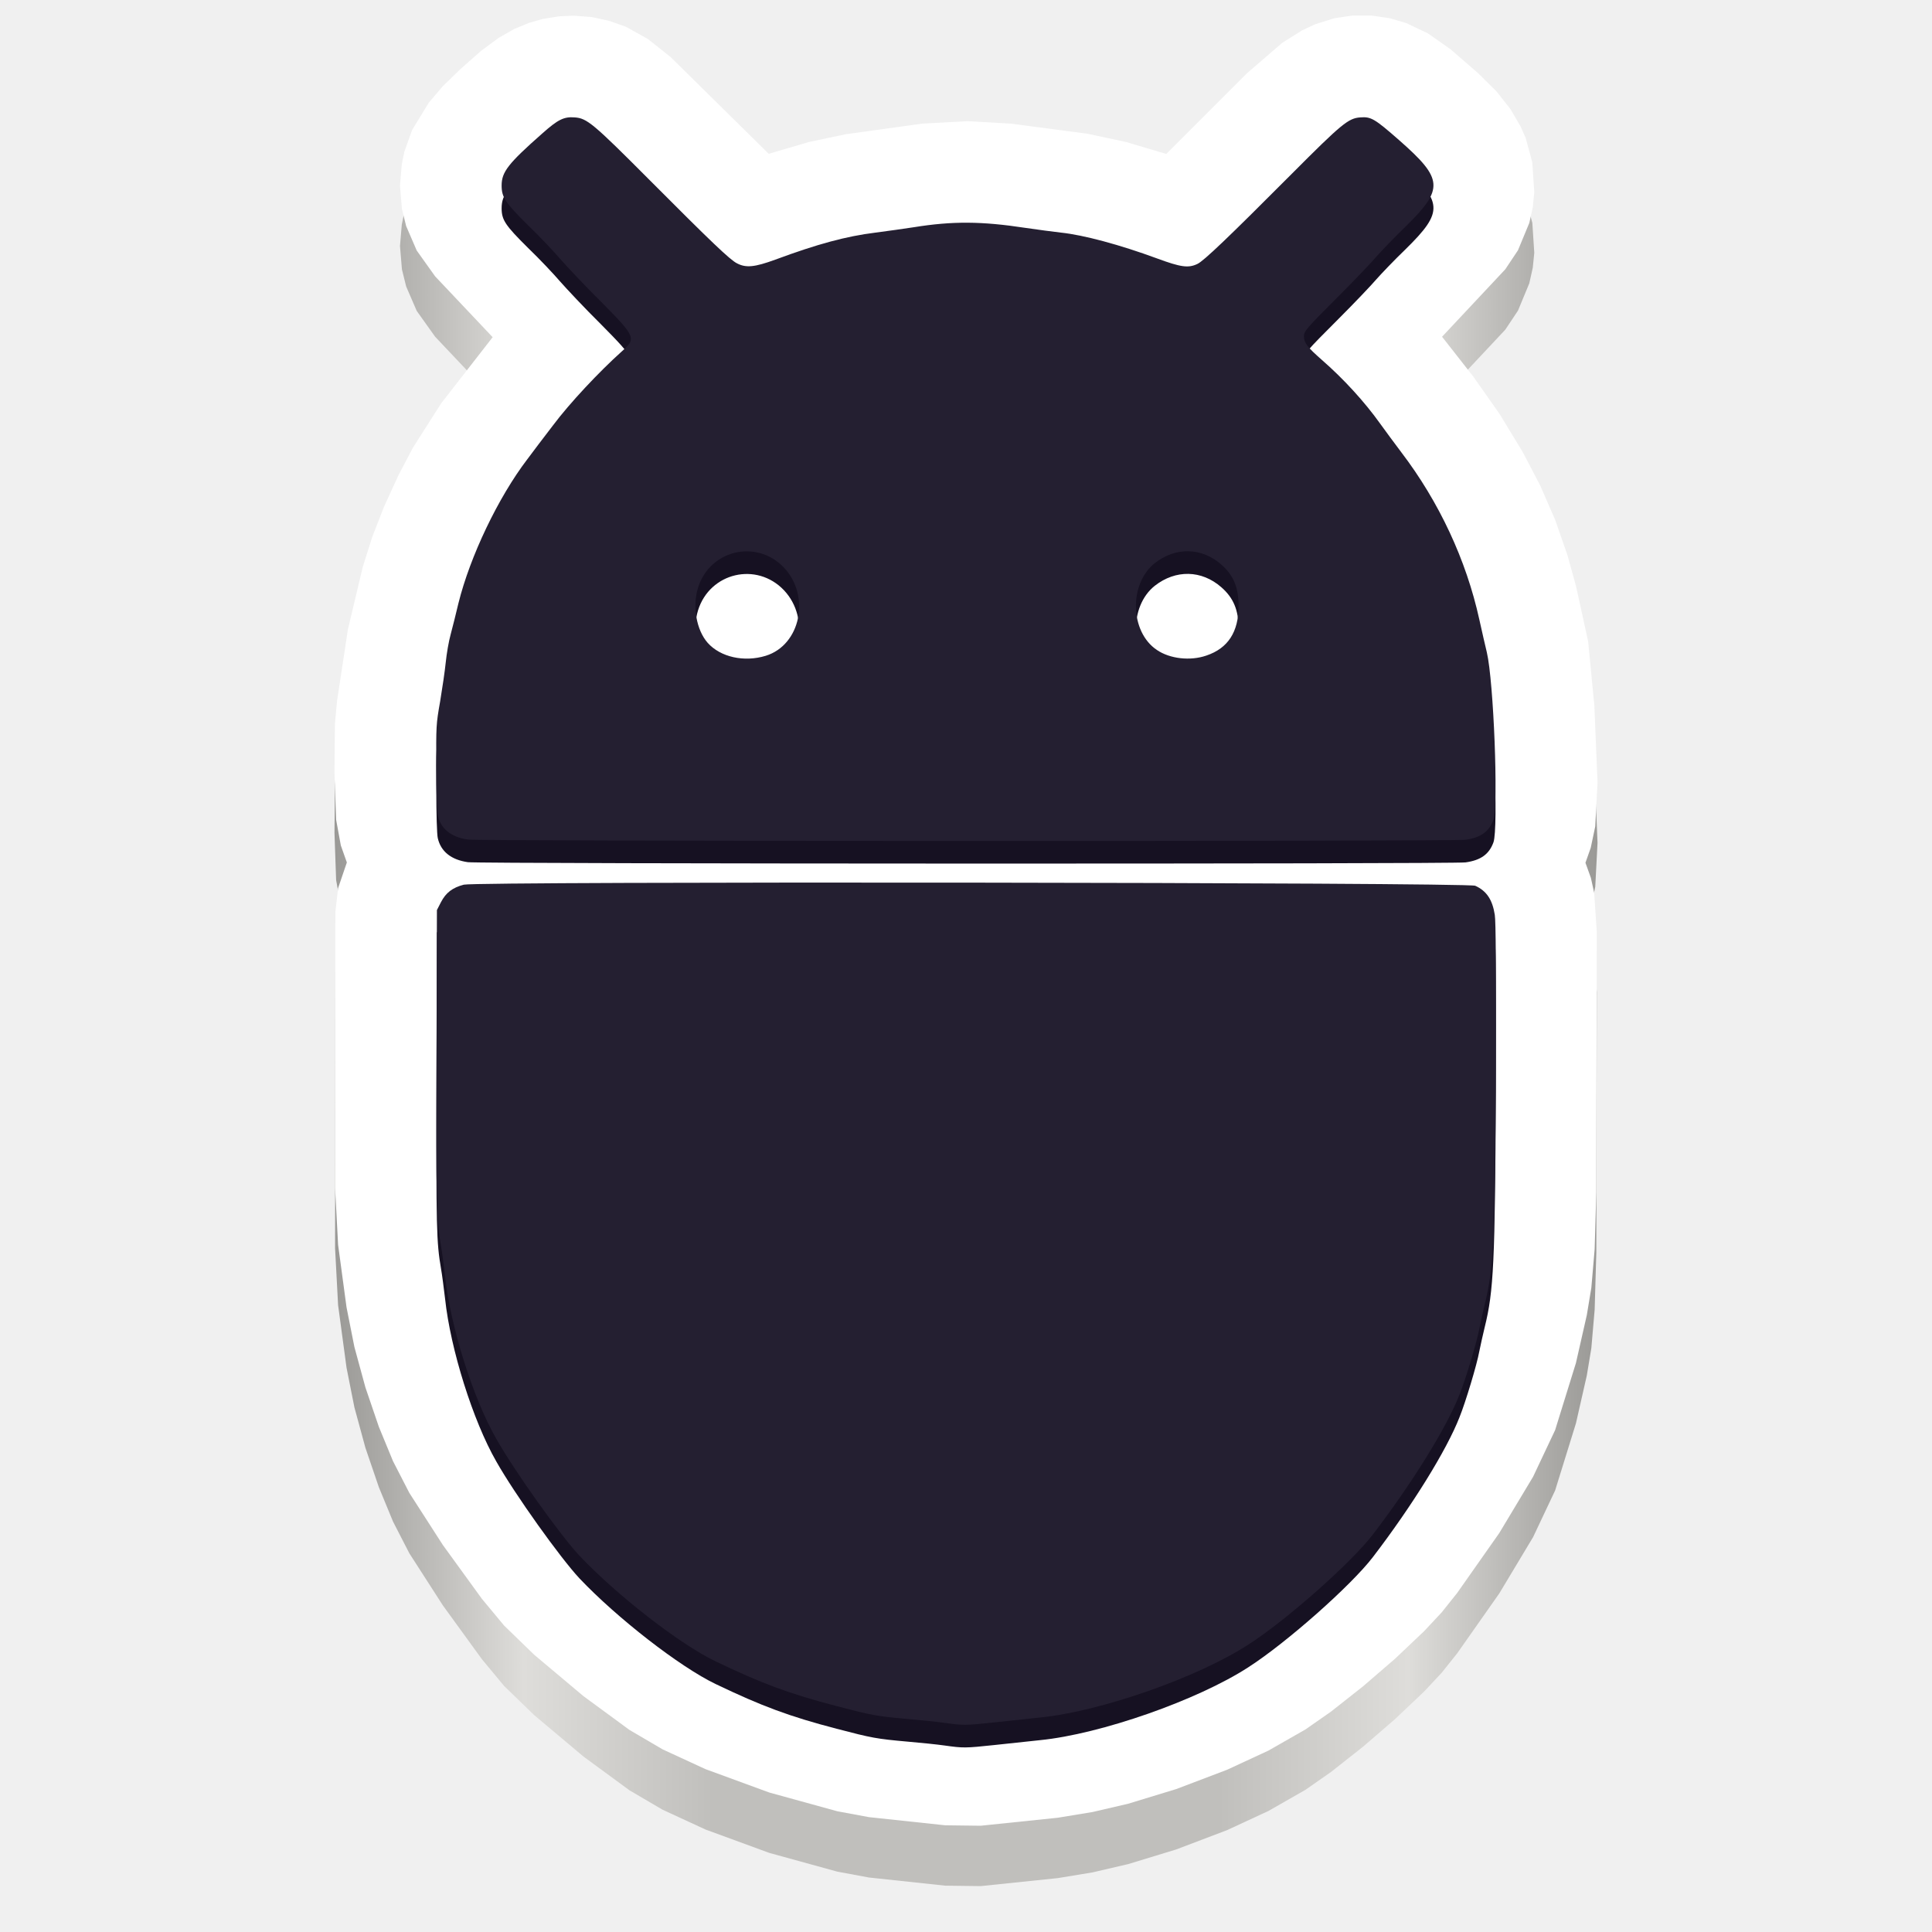
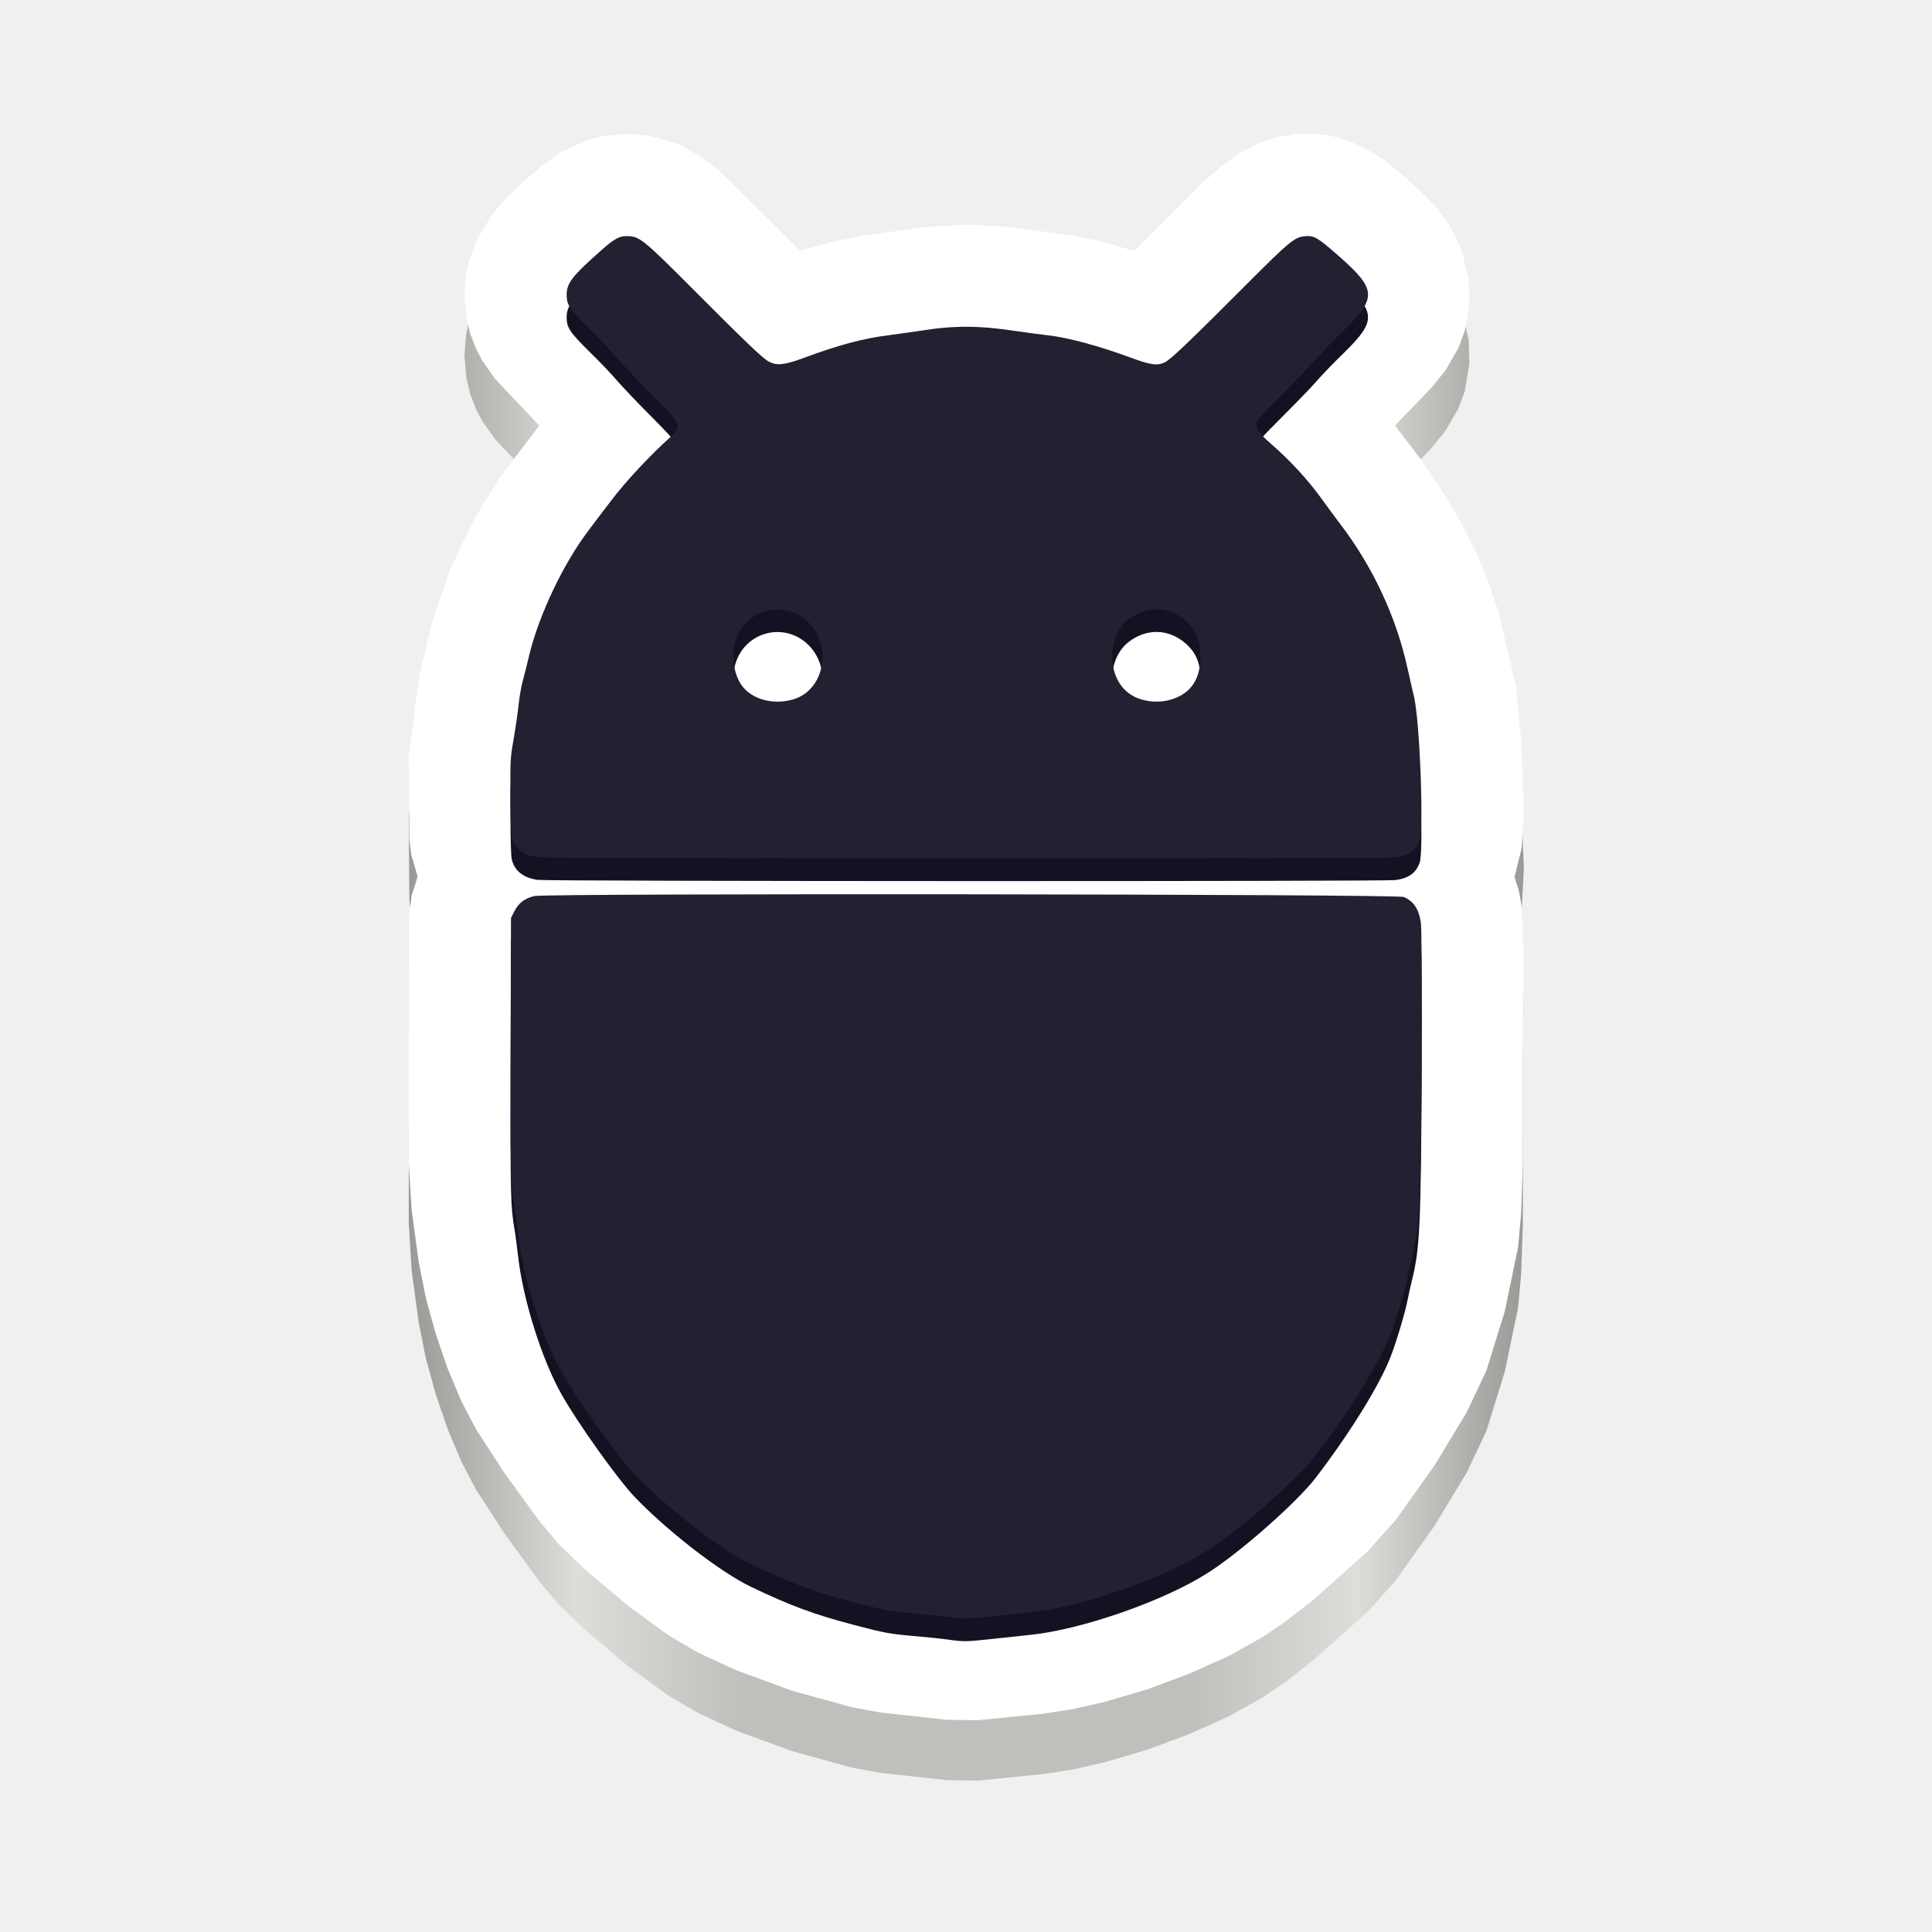
<svg xmlns="http://www.w3.org/2000/svg" width="128" height="128" viewBox="0 0 128 128">
  <defs>
-     <linearGradient id="g1" gradientUnits="userSpaceOnUse" x1="22.16" y1="0" x2="105.84" y2="0">
+     <linearGradient id="g1" gradientUnits="userSpaceOnUse" x1="27.08" y1="0" x2="100.96" y2="0">
      <stop offset="0" stop-color="#9a9996" />
      <stop offset="0.15" stop-color="#deddda" />
      <stop offset="0.3" stop-color="#c0bfbc" />
      <stop offset="0.7" stop-color="#c0bfbc" />
      <stop offset="0.85" stop-color="#deddda" />
      <stop offset="1" stop-color="#9a9996" />
    </linearGradient>
  </defs>
  <g id="body">
-     <path id="body-chin" d="M22.98 61.14L22.4 62.84L22.22 64.41L22.2 82.7L22.4 86.47L22.96 90.62L23.48 93.24L24.21 95.92L25.1 98.53L26.04 100.81L27.12 102.91L29.34 106.36L31.93 109.93L33.4 111.7L35.39 113.63L38.65 116.37L41.7 118.61L43.9 119.9L46.74 121.21L50.97 122.76L55.47 124L57.57 124.39L62.62 124.93L64.97 124.96L70.08 124.43L72.39 124.05L74.75 123.5L77.93 122.53L81.3 121.25L84.04 119.98L86.49 118.58L88.18 117.4L90.31 115.72L92.42 113.9L94.35 112.07L95.51 110.83L96.54 109.54L99.33 105.57L101.57 101.84L103.03 98.75L104.41 94.3L105.13 91.13L105.43 89.32L105.65 86.77L105.76 82.99L105.79 65.73L105.62 63.16L105.4 62.16L105.04 61.16L105.39 60.17L105.69 58.75L105.84 55.84L105.63 50.74L105.22 46.5L104.42 42.85L103.85 40.79L103.04 38.46L102.05 36.18L100.88 33.94L99.36 31.44L97.61 28.95L95.54 26.31L99.73 21.84L100.57 20.58L101.32 18.77L101.55 17.74L101.65 16.75L101.52 14.76L101.08 13.14L100.75 12.39L100.08 11.24L99.16 10.07L97.94 8.86L96.11 7.27L94.6 6.21L93.17 5.53L92.09 5.21L90.87 5.03L89.6 5.03L88.4 5.21L87.15 5.6L86.27 6.01L84.95 6.84L82.63 8.84L77.27 14.2L74.61 13.41L72.04 12.86L66.96 12.19L64.1 12.03L61.1 12.19L56.06 12.89L53.59 13.41L50.93 14.19L44.43 7.78L42.92 6.58L41.46 5.77L40.35 5.38L39.21 5.13L38.01 5.04L37.05 5.08L35.94 5.26L35.04 5.52L34.07 5.92L33.05 6.5L31.86 7.38L30.48 8.6L29.33 9.72L28.41 10.8L27.3 12.62L26.79 14.05L26.62 14.88L26.5 16.3L26.63 17.85L26.91 18.98L27.61 20.6L28.83 22.31L32.64 26.34L29.23 30.72L27.37 33.64L26.41 35.46L25.43 37.6L24.66 39.58L24.04 41.54L23.05 45.7L22.33 50.44L22.19 51.96L22.16 55.17L22.27 58.31L22.58 60.01Z" fill="url(#g1)" />
-     <path id="body-face" d="M22.98 57.14L22.40 58.84L22.22 60.41L22.20 78.70L22.40 82.47L22.96 86.62L23.48 89.24L24.21 91.92L25.10 94.53L26.04 96.81L27.12 98.91L29.34 102.36L31.93 105.93L33.40 107.70L35.39 109.63L38.65 112.37L41.70 114.61L43.90 115.90L46.74 117.21L50.97 118.76L55.47 120.00L57.57 120.39L62.62 120.93L64.97 120.96L70.08 120.43L72.39 120.05L74.75 119.50L77.93 118.53L81.30 117.25L84.04 115.98L86.49 114.58L88.18 113.40L90.31 111.72L92.42 109.90L94.35 108.07L95.51 106.83L96.54 105.54L99.33 101.57L101.57 97.84L103.03 94.75L104.41 90.30L105.13 87.13L105.43 85.32L105.65 82.77L105.76 78.99L105.79 61.73L105.62 59.16L105.40 58.16L105.04 57.16L105.39 56.17L105.69 54.75L105.84 51.84L105.63 46.74L105.22 42.50L104.42 38.85L103.85 36.79L103.04 34.46L102.05 32.18L100.88 29.94L99.36 27.44L97.61 24.95L95.54 22.31L99.73 17.84L100.57 16.58L101.32 14.77L101.55 13.74L101.65 12.75L101.52 10.76L101.08 9.14L100.75 8.39L100.08 7.24L99.16 6.07L97.94 4.86L96.11 3.27L94.60 2.21L93.17 1.53L92.09 1.21L90.87 1.03L89.60 1.03L88.40 1.21L87.15 1.60L86.27 2.01L84.95 2.84L82.63 4.84L77.27 10.20L74.61 9.41L72.04 8.86L66.96 8.19L64.10 8.03L61.10 8.19L56.06 8.89L53.59 9.41L50.93 10.19L44.43 3.78L42.92 2.58L41.46 1.77L40.35 1.38L39.21 1.13L38.01 1.04L37.05 1.08L35.94 1.26L35.04 1.52L34.07 1.92L33.05 2.50L31.86 3.38L30.48 4.60L29.33 5.72L28.41 6.80L27.30 8.62L26.79 10.05L26.62 10.88L26.50 12.30L26.63 13.85L26.91 14.98L27.61 16.60L28.83 18.31L32.64 22.34L29.23 26.72L27.37 29.64L26.41 31.46L25.43 33.60L24.66 35.58L24.04 37.54L23.05 41.70L22.33 46.44L22.19 47.96L22.16 51.17L22.27 54.31L22.58 56.01Z" fill="#ffffff" />
+     <path id="body-chin" d="M27.67 62.08L27.27 63.34L27.09 64.91L27.08 81.05L27.27 84.14L27.74 87.61L28.21 89.98L28.86 92.34L29.65 94.65L30.55 96.8L31.52 98.66L33.4 101.56L35.76 104.81L37.03 106.32L38.77 107.99L41.59 110.37L44.28 112.34L46.27 113.5L48.78 114.66L52.49 116.02L56.44 117.11L58.35 117.46L62.72 117.94L64.78 117.97L69.17 117.53L71.15 117.22L73.24 116.74L76.05 115.91L78.81 114.88L81.45 113.69L83.65 112.46L85.18 111.42L87.02 109.99L90.62 106.77L92.48 104.69L95.04 101.09L97.17 97.57L98.48 94.8L99.7 90.86L100.58 86.62L100.78 84.38L100.89 81.17L100.92 66.61L100.81 64.03L100.62 62.98L100.34 62.11L100.82 60.17L100.96 57.54L100.78 53.11L100.44 49.5L99.29 44.57L98.59 42.49L97.75 40.52L96.74 38.52L95.54 36.51L94.07 34.35L92.42 32.19L94.79 29.74L95.77 28.54L96.63 27.04L97.04 25.94L97.35 24.12L97.3 22.5L96.85 20.62L96.12 19.08L95.34 17.97L94.46 17L92.82 15.5L91.58 14.51L90.29 13.74L89.41 13.36L88.36 13.04L87.17 12.86L85.93 12.87L84.59 13.09L83.56 13.42L82.01 14.22L80.97 14.97L79.72 16.06L75.15 20.62L72.86 19.98L70.89 19.58L66.65 19.02L64.09 18.88L61.4 19.03L57.21 19.61L55.09 20.03L53.02 20.61L47.65 15.33L46.42 14.37L45.02 13.59L43.25 13.04L42.27 12.9L40.91 12.9L39.83 13.05L38.76 13.34L37.05 14.16L35.98 14.91L34.57 16.13L33.47 17.21L32.62 18.2L31.56 19.95L31.05 21.37L30.88 22.17L30.77 23.55L30.9 25.04L31.16 26.13L31.52 27.06L31.94 27.88L32.8 29.1L35.73 32.2L33.08 35.68L31.38 38.45L29.79 41.81L28.64 45.19L27.81 48.65L27.08 53.97L27.12 59.59L27.24 60.6Z" fill="url(#g1)" />
+     <path id="body-face" d="M27.67 58.08L27.27 59.34L27.09 60.91L27.08 77.05L27.27 80.14L27.74 83.61L28.21 85.98L28.86 88.34L29.65 90.65L30.55 92.80L31.52 94.66L33.40 97.56L35.76 100.81L37.03 102.32L38.77 103.99L41.59 106.37L44.28 108.34L46.27 109.50L48.78 110.66L52.49 112.02L56.44 113.11L58.35 113.46L62.72 113.94L64.78 113.97L69.17 113.53L71.15 113.22L73.24 112.74L76.05 111.91L78.81 110.88L81.45 109.69L83.65 108.46L85.18 107.42L87.02 105.99L90.62 102.77L92.48 100.69L95.04 97.09L97.17 93.57L98.48 90.80L99.70 86.86L100.58 82.62L100.78 80.38L100.89 77.17L100.92 62.61L100.81 60.03L100.62 58.98L100.34 58.11L100.82 56.17L100.96 53.54L100.78 49.11L100.44 45.50L99.29 40.57L98.59 38.49L97.75 36.52L96.74 34.52L95.54 32.51L94.07 30.35L92.42 28.19L94.79 25.74L95.77 24.54L96.63 23.04L97.04 21.94L97.35 20.12L97.30 18.50L96.85 16.62L96.12 15.08L95.34 13.97L94.46 13.00L92.82 11.50L91.58 10.51L90.29 9.74L89.41 9.36L88.36 9.04L87.17 8.86L85.93 8.87L84.59 9.09L83.56 9.42L82.01 10.22L80.97 10.97L79.72 12.06L75.15 16.62L72.86 15.98L70.89 15.58L66.65 15.02L64.09 14.88L61.40 15.03L57.21 15.61L55.09 16.03L53.02 16.61L47.65 11.33L46.42 10.37L45.02 9.59L43.25 9.04L42.27 8.90L40.91 8.90L39.83 9.05L38.76 9.34L37.05 10.16L35.98 10.91L34.57 12.13L33.47 13.21L32.62 14.20L31.56 15.95L31.05 17.37L30.88 18.17L30.77 19.55L30.90 21.04L31.16 22.13L31.52 23.06L31.94 23.88L32.80 25.10L35.73 28.20L33.08 31.68L31.38 34.45L29.79 37.81L28.64 41.19L27.81 44.65L27.08 49.97L27.12 55.59L27.24 56.60Z" fill="#ffffff" />
  </g>
-   <path id="counters" d="M 48.356,43.775 C 46.69,43.22 45.807,41.967 45.807,40.158 C 45.807,38.948 46.191,38.079 47.031,37.31 C 48.598,35.872 50.549,35.901 52.044,37.396 C 53.909,39.261 53.468,42.451 51.175,43.547 C 50.477,43.875 49.025,43.989 48.356,43.775 M 77.546,43.761 C 76.891,43.561 76.464,43.277 75.966,42.736 C 75.24,41.952 75.054,41.44 75.054,40.158 C 75.054,38.834 75.225,38.35 76.008,37.524 C 77.504,35.915 79.597,35.829 81.135,37.296 C 82.886,38.976 82.744,41.952 80.836,43.262 C 80.01,43.832 78.486,44.06 77.546,43.761" fill="#ffffff" fill-rule="evenodd" />
+   <path id="counters" d="M 50.546,46.606 C 49.113,46.129 48.354,45.051 48.354,43.496 C 48.354,42.455 48.685,41.708 49.407,41.047 C 50.754,39.81 52.432,39.835 53.718,41.12 C 55.322,42.725 54.942,45.468 52.971,46.411 C 52.371,46.692 51.121,46.79 50.546,46.606 M 75.65,46.594 C 75.087,46.423 74.719,46.178 74.291,45.713 C 73.666,45.039 73.507,44.598 73.507,43.496 C 73.507,42.357 73.654,41.941 74.327,41.231 C 75.613,39.847 77.413,39.773 78.736,41.035 C 80.242,42.48 80.12,45.039 78.479,46.166 C 77.768,46.655 76.458,46.851 75.65,46.594" fill="#ffffff" fill-rule="evenodd" />
  <g id="mark">
-     <path id="mark-0-side" d="M62.595 115.646C62.097 115.575 61 115.461 60.146 115.389C58.067 115.204 57.768 115.147 55.433 114.535C52.314 113.723 50.477 113.04 47.416 111.573C45.038 110.434 40.866 107.188 38.388 104.568C37.135 103.229 34.116 99.014 32.878 96.821C31.34 94.144 29.845 89.388 29.489 86.056C29.403 85.344 29.289 84.433 29.218 84.049C28.919 82.297 28.891 81.4 28.919 71.547L28.947 61.793L29.218 61.266C29.546 60.639 29.973 60.312 30.727 60.112C31.639 59.885 97.239 59.956 97.738 60.184C98.492 60.525 98.877 61.109 99.033 62.106C99.105 62.547 99.119 65.623 99.105 72.287C99.048 83.636 98.962 85.544 98.364 87.936C98.25 88.392 98.094 89.118 98.008 89.531C97.852 90.399 97.097 92.906 96.698 93.888C95.858 96.052 93.566 99.755 90.96 103.158C89.536 105.023 85.25 108.825 82.701 110.463C79.34 112.641 72.919 114.891 68.903 115.29C68.12 115.375 66.739 115.518 65.842 115.617C63.962 115.817 63.805 115.817 62.595 115.646M30.998 57.122C29.887 56.965 29.204 56.41 29.004 55.527C28.947 55.299 28.905 53.861 28.905 52.323C28.891 49.59 28.891 49.49 29.161 47.966C29.303 47.112 29.474 45.958 29.531 45.389C29.588 44.819 29.731 43.979 29.859 43.524C29.987 43.054 30.215 42.128 30.371 41.473C31.14 38.369 33.006 34.453 34.942 31.919C35.213 31.548 35.982 30.537 36.637 29.683C37.747 28.202 39.684 26.137 41.208 24.77C42.162 23.916 42.133 23.831 39.798 21.467C38.73 20.413 37.534 19.132 37.107 18.647C36.694 18.163 35.74 17.152 34.985 16.426C33.476 14.931 33.234 14.575 33.234 13.792C33.234 12.895 33.661 12.339 35.939 10.332C36.964 9.42 37.363 9.221 38.075 9.278C38.887 9.335 39.285 9.662 43.016 13.407C47.131 17.537 48.37 18.719 48.826 18.946C49.424 19.26 49.993 19.203 51.36 18.704C54.165 17.665 56.059 17.152 58.01 16.91C58.807 16.811 59.961 16.64 60.545 16.554C63.108 16.141 65.044 16.156 67.935 16.597C68.718 16.711 69.772 16.853 70.284 16.91C71.794 17.067 74.214 17.722 76.649 18.619C78.23 19.203 78.728 19.274 79.326 18.989C79.739 18.804 81.391 17.224 85.549 13.051C88.909 9.677 89.336 9.335 90.12 9.278C90.832 9.221 91.074 9.363 92.697 10.787C95.63 13.365 95.673 14.005 93.124 16.512C92.369 17.238 91.501 18.149 91.188 18.505C90.874 18.875 89.764 20.043 88.71 21.097C86.517 23.289 86.389 23.446 86.389 23.788C86.389 24.215 86.631 24.514 87.571 25.34C89.009 26.593 90.404 28.117 91.43 29.555C91.757 30.01 92.398 30.879 92.839 31.463C95.345 34.752 97.14 38.597 98.008 42.541C98.193 43.353 98.407 44.335 98.507 44.72C98.962 46.656 99.276 54.844 98.948 55.798C98.663 56.595 98.108 56.994 97.097 57.136C96.342 57.25 31.753 57.236 30.998 57.122M50.734 44.947C53.04 44.236 53.71 40.989 51.944 39.109C50.136 37.201 47.031 37.928 46.248 40.434C45.864 41.672 46.134 43.239 46.889 44.093C47.729 45.033 49.295 45.389 50.734 44.947M79.924 44.933C81.362 44.449 82.06 43.367 82.06 41.644C82.06 40.419 81.718 39.608 80.921 38.91C79.611 37.757 77.888 37.728 76.507 38.81C74.784 40.177 74.855 43.367 76.649 44.563C77.504 45.147 78.856 45.303 79.924 44.933" fill="#161122" fill-rule="evenodd" />
-     <path id="mark-0-face" d="M 62.595,114.146 C 62.097,114.075 61,113.961 60.146,113.889 C 58.067,113.704 57.768,113.647 55.433,113.035 C 52.314,112.223 50.477,111.54 47.416,110.073 C 45.038,108.934 40.866,105.688 38.388,103.068 C 37.135,101.729 34.116,97.514 32.878,95.321 C 31.34,92.644 29.845,87.888 29.489,84.556 C 29.403,83.844 29.289,82.933 29.218,82.549 C 28.919,80.797 28.891,79.9 28.919,70.047 L 28.947,60.293 L 29.218,59.766 C 29.546,59.139 29.973,58.812 30.727,58.612 C 31.639,58.385 97.239,58.456 97.738,58.684 C 98.492,59.025 98.877,59.609 99.033,60.606 C 99.105,61.047 99.119,64.123 99.105,70.787 C 99.048,82.136 98.962,84.044 98.364,86.436 C 98.25,86.892 98.094,87.618 98.008,88.031 C 97.852,88.899 97.097,91.406 96.698,92.388 C 95.858,94.552 93.566,98.255 90.96,101.658 C 89.536,103.523 85.25,107.325 82.701,108.963 C 79.34,111.141 72.919,113.391 68.903,113.79 C 68.12,113.875 66.739,114.018 65.842,114.117 C 63.962,114.317 63.805,114.317 62.595,114.146 M 30.998,55.622 C 29.887,55.465 29.204,54.91 29.004,54.027 C 28.947,53.799 28.905,52.361 28.905,50.823 C 28.891,48.09 28.891,47.99 29.161,46.466 C 29.303,45.612 29.474,44.458 29.531,43.889 C 29.588,43.319 29.731,42.479 29.859,42.024 C 29.987,41.554 30.215,40.628 30.371,39.973 C 31.14,36.869 33.006,32.953 34.942,30.419 C 35.213,30.048 35.982,29.037 36.637,28.183 C 37.747,26.702 39.684,24.637 41.208,23.27 C 42.162,22.416 42.133,22.331 39.798,19.967 C 38.73,18.913 37.534,17.632 37.107,17.147 C 36.694,16.663 35.74,15.652 34.985,14.926 C 33.476,13.431 33.234,13.075 33.234,12.292 C 33.234,11.395 33.661,10.839 35.939,8.832 C 36.964,7.92 37.363,7.721 38.075,7.778 C 38.887,7.835 39.285,8.162 43.016,11.907 C 47.131,16.037 48.37,17.219 48.826,17.446 C 49.424,17.76 49.993,17.703 51.36,17.204 C 54.165,16.165 56.059,15.652 58.01,15.41 C 58.807,15.311 59.961,15.14 60.545,15.054 C 63.108,14.641 65.044,14.656 67.935,15.097 C 68.718,15.211 69.772,15.353 70.284,15.41 C 71.794,15.567 74.214,16.222 76.649,17.119 C 78.23,17.703 78.728,17.774 79.326,17.489 C 79.739,17.304 81.391,15.724 85.549,11.551 C 88.909,8.177 89.336,7.835 90.12,7.778 C 90.832,7.721 91.074,7.863 92.697,9.287 C 95.63,11.865 95.673,12.505 93.124,15.012 C 92.369,15.738 91.501,16.649 91.188,17.005 C 90.874,17.375 89.764,18.543 88.71,19.597 C 86.517,21.789 86.389,21.946 86.389,22.288 C 86.389,22.715 86.631,23.014 87.571,23.84 C 89.009,25.093 90.404,26.617 91.43,28.055 C 91.757,28.51 92.398,29.379 92.839,29.963 C 95.345,33.252 97.14,37.097 98.008,41.041 C 98.193,41.853 98.407,42.835 98.507,43.22 C 98.962,45.156 99.276,53.344 98.948,54.298 C 98.663,55.095 98.108,55.494 97.097,55.636 C 96.342,55.75 31.753,55.736 30.998,55.622 M 50.734,43.447 C 53.04,42.736 53.71,39.489 51.944,37.609 C 50.136,35.701 47.031,36.428 46.248,38.934 C 45.864,40.172 46.134,41.739 46.889,42.593 C 47.729,43.533 49.295,43.889 50.734,43.447 M 79.924,43.433 C 81.362,42.949 82.06,41.867 82.06,40.144 C 82.06,38.919 81.718,38.108 80.921,37.41 C 79.611,36.257 77.888,36.228 76.507,37.31 C 74.784,38.677 74.855,41.867 76.649,43.063 C 77.504,43.647 78.856,43.803 79.924,43.433" fill="#241f31" fill-rule="evenodd" />
+     <path id="mark-0-side" d="M62.792 108.625C62.363 108.564 61.42 108.466 60.685 108.405C58.898 108.246 58.64 108.197 56.632 107.67C53.95 106.972 52.371 106.384 49.738 105.123C47.693 104.143 44.105 101.351 41.974 99.098C40.896 97.947 38.3 94.322 37.235 92.436C35.912 90.134 34.626 86.044 34.32 83.179C34.247 82.566 34.149 81.783 34.087 81.452C33.83 79.946 33.806 79.174 33.83 70.7L33.855 62.312L34.087 61.859C34.369 61.32 34.737 61.038 35.386 60.867C36.169 60.671 92.586 60.732 93.014 60.928C93.663 61.222 93.994 61.724 94.129 62.581C94.19 62.961 94.202 65.606 94.19 71.337C94.141 81.097 94.068 82.738 93.553 84.795C93.455 85.187 93.321 85.811 93.247 86.167C93.112 86.914 92.463 89.069 92.12 89.914C91.398 91.775 89.426 94.959 87.185 97.886C85.961 99.49 82.275 102.76 80.083 104.168C77.193 106.041 71.67 107.976 68.217 108.319C67.543 108.393 66.355 108.515 65.584 108.601C63.967 108.772 63.833 108.772 62.792 108.625M35.618 58.295C34.663 58.16 34.075 57.683 33.904 56.923C33.855 56.728 33.818 55.491 33.818 54.168C33.806 51.817 33.806 51.731 34.039 50.421C34.161 49.686 34.308 48.694 34.357 48.204C34.406 47.715 34.528 46.992 34.639 46.6C34.749 46.196 34.945 45.4 35.079 44.837C35.741 42.167 37.345 38.8 39.01 36.62C39.243 36.302 39.904 35.432 40.468 34.697C41.423 33.424 43.088 31.648 44.398 30.473C45.219 29.738 45.194 29.664 43.186 27.631C42.268 26.725 41.239 25.623 40.872 25.207C40.517 24.79 39.696 23.921 39.047 23.296C37.749 22.011 37.541 21.705 37.541 21.031C37.541 20.259 37.908 19.782 39.868 18.055C40.749 17.272 41.092 17.1 41.704 17.149C42.402 17.198 42.745 17.48 45.954 20.7C49.493 24.252 50.558 25.268 50.95 25.464C51.464 25.733 51.954 25.684 53.13 25.256C55.542 24.362 57.171 23.921 58.849 23.713C59.534 23.627 60.526 23.48 61.028 23.407C63.233 23.052 64.898 23.064 67.384 23.443C68.057 23.541 68.964 23.664 69.404 23.713C70.702 23.848 72.784 24.411 74.878 25.182C76.238 25.684 76.666 25.746 77.181 25.501C77.536 25.342 78.956 23.982 82.532 20.394C85.422 17.492 85.789 17.198 86.463 17.149C87.075 17.1 87.283 17.223 88.679 18.447C91.202 20.664 91.239 21.215 89.047 23.37C88.398 23.994 87.651 24.778 87.381 25.084C87.112 25.403 86.157 26.407 85.251 27.313C83.365 29.199 83.254 29.334 83.254 29.628C83.254 29.995 83.463 30.252 84.271 30.962C85.508 32.04 86.708 33.35 87.589 34.587C87.871 34.979 88.422 35.726 88.802 36.228C90.957 39.057 92.5 42.363 93.247 45.755C93.406 46.453 93.59 47.298 93.676 47.629C94.068 49.294 94.337 56.336 94.055 57.156C93.81 57.842 93.333 58.185 92.463 58.307C91.814 58.405 36.267 58.393 35.618 58.295M52.591 47.825C54.575 47.213 55.15 44.421 53.632 42.804C52.077 41.163 49.407 41.788 48.733 43.943C48.403 45.008 48.636 46.355 49.285 47.09C50.007 47.898 51.354 48.204 52.591 47.825M77.695 47.813C78.932 47.396 79.532 46.466 79.532 44.984C79.532 43.931 79.238 43.233 78.552 42.633C77.425 41.641 75.944 41.616 74.756 42.547C73.274 43.722 73.335 46.466 74.878 47.494C75.613 47.996 76.776 48.131 77.695 47.813" fill="#161122" fill-rule="evenodd" />
+     <path id="mark-0-face" d="M 62.792,107.125 C 62.363,107.064 61.42,106.966 60.685,106.905 C 58.898,106.746 58.64,106.697 56.632,106.17 C 53.95,105.472 52.371,104.884 49.738,103.623 C 47.693,102.643 44.105,99.851 41.974,97.598 C 40.896,96.447 38.3,92.822 37.235,90.936 C 35.912,88.634 34.626,84.544 34.32,81.679 C 34.247,81.066 34.149,80.283 34.087,79.952 C 33.83,78.446 33.806,77.674 33.83,69.2 L 33.855,60.812 L 34.087,60.359 C 34.369,59.82 34.737,59.538 35.386,59.367 C 36.169,59.171 92.586,59.232 93.014,59.428 C 93.663,59.722 93.994,60.224 94.129,61.081 C 94.19,61.461 94.202,64.106 94.19,69.837 C 94.141,79.597 94.068,81.238 93.553,83.295 C 93.455,83.687 93.321,84.311 93.247,84.667 C 93.112,85.414 92.463,87.569 92.12,88.414 C 91.398,90.275 89.426,93.459 87.185,96.386 C 85.961,97.99 82.275,101.26 80.083,102.668 C 77.193,104.541 71.67,106.476 68.217,106.819 C 67.543,106.893 66.355,107.015 65.584,107.101 C 63.967,107.272 63.833,107.272 62.792,107.125 M 35.618,56.795 C 34.663,56.66 34.075,56.183 33.904,55.423 C 33.855,55.228 33.818,53.991 33.818,52.668 C 33.806,50.317 33.806,50.231 34.039,48.921 C 34.161,48.186 34.308,47.194 34.357,46.704 C 34.406,46.215 34.528,45.492 34.639,45.1 C 34.749,44.696 34.945,43.9 35.079,43.337 C 35.741,40.667 37.345,37.3 39.01,35.12 C 39.243,34.802 39.904,33.932 40.468,33.197 C 41.423,31.924 43.088,30.148 44.398,28.973 C 45.219,28.238 45.194,28.164 43.186,26.131 C 42.268,25.225 41.239,24.123 40.872,23.707 C 40.517,23.29 39.696,22.421 39.047,21.796 C 37.749,20.511 37.541,20.205 37.541,19.531 C 37.541,18.759 37.908,18.282 39.868,16.555 C 40.749,15.772 41.092,15.6 41.704,15.649 C 42.402,15.698 42.745,15.98 45.954,19.2 C 49.493,22.752 50.558,23.768 50.95,23.964 C 51.464,24.233 51.954,24.184 53.13,23.756 C 55.542,22.862 57.171,22.421 58.849,22.213 C 59.534,22.127 60.526,21.98 61.028,21.907 C 63.233,21.552 64.898,21.564 67.384,21.943 C 68.057,22.041 68.964,22.164 69.404,22.213 C 70.702,22.348 72.784,22.911 74.878,23.682 C 76.238,24.184 76.666,24.246 77.181,24.001 C 77.536,23.842 78.956,22.482 82.532,18.894 C 85.422,15.992 85.789,15.698 86.463,15.649 C 87.075,15.6 87.283,15.723 88.679,16.947 C 91.202,19.164 91.239,19.715 89.047,21.87 C 88.398,22.494 87.651,23.278 87.381,23.584 C 87.112,23.903 86.157,24.907 85.251,25.813 C 83.365,27.699 83.254,27.834 83.254,28.128 C 83.254,28.495 83.463,28.752 84.271,29.462 C 85.508,30.54 86.708,31.85 87.589,33.087 C 87.871,33.479 88.422,34.226 88.802,34.728 C 90.957,37.557 92.5,40.863 93.247,44.255 C 93.406,44.953 93.59,45.798 93.676,46.129 C 94.068,47.794 94.337,54.836 94.055,55.656 C 93.81,56.342 93.333,56.685 92.463,56.807 C 91.814,56.905 36.267,56.893 35.618,56.795 M 52.591,46.325 C 54.575,45.713 55.15,42.921 53.632,41.304 C 52.077,39.663 49.407,40.288 48.733,42.443 C 48.403,43.508 48.636,44.855 49.285,45.59 C 50.007,46.398 51.354,46.704 52.591,46.325 M 77.695,46.313 C 78.932,45.896 79.532,44.966 79.532,43.484 C 79.532,42.431 79.238,41.733 78.552,41.133 C 77.425,40.141 75.944,40.116 74.756,41.047 C 73.274,42.222 73.335,44.966 74.878,45.994 C 75.613,46.496 76.776,46.631 77.695,46.313" fill="#241f31" fill-rule="evenodd" />
  </g>
</svg>
